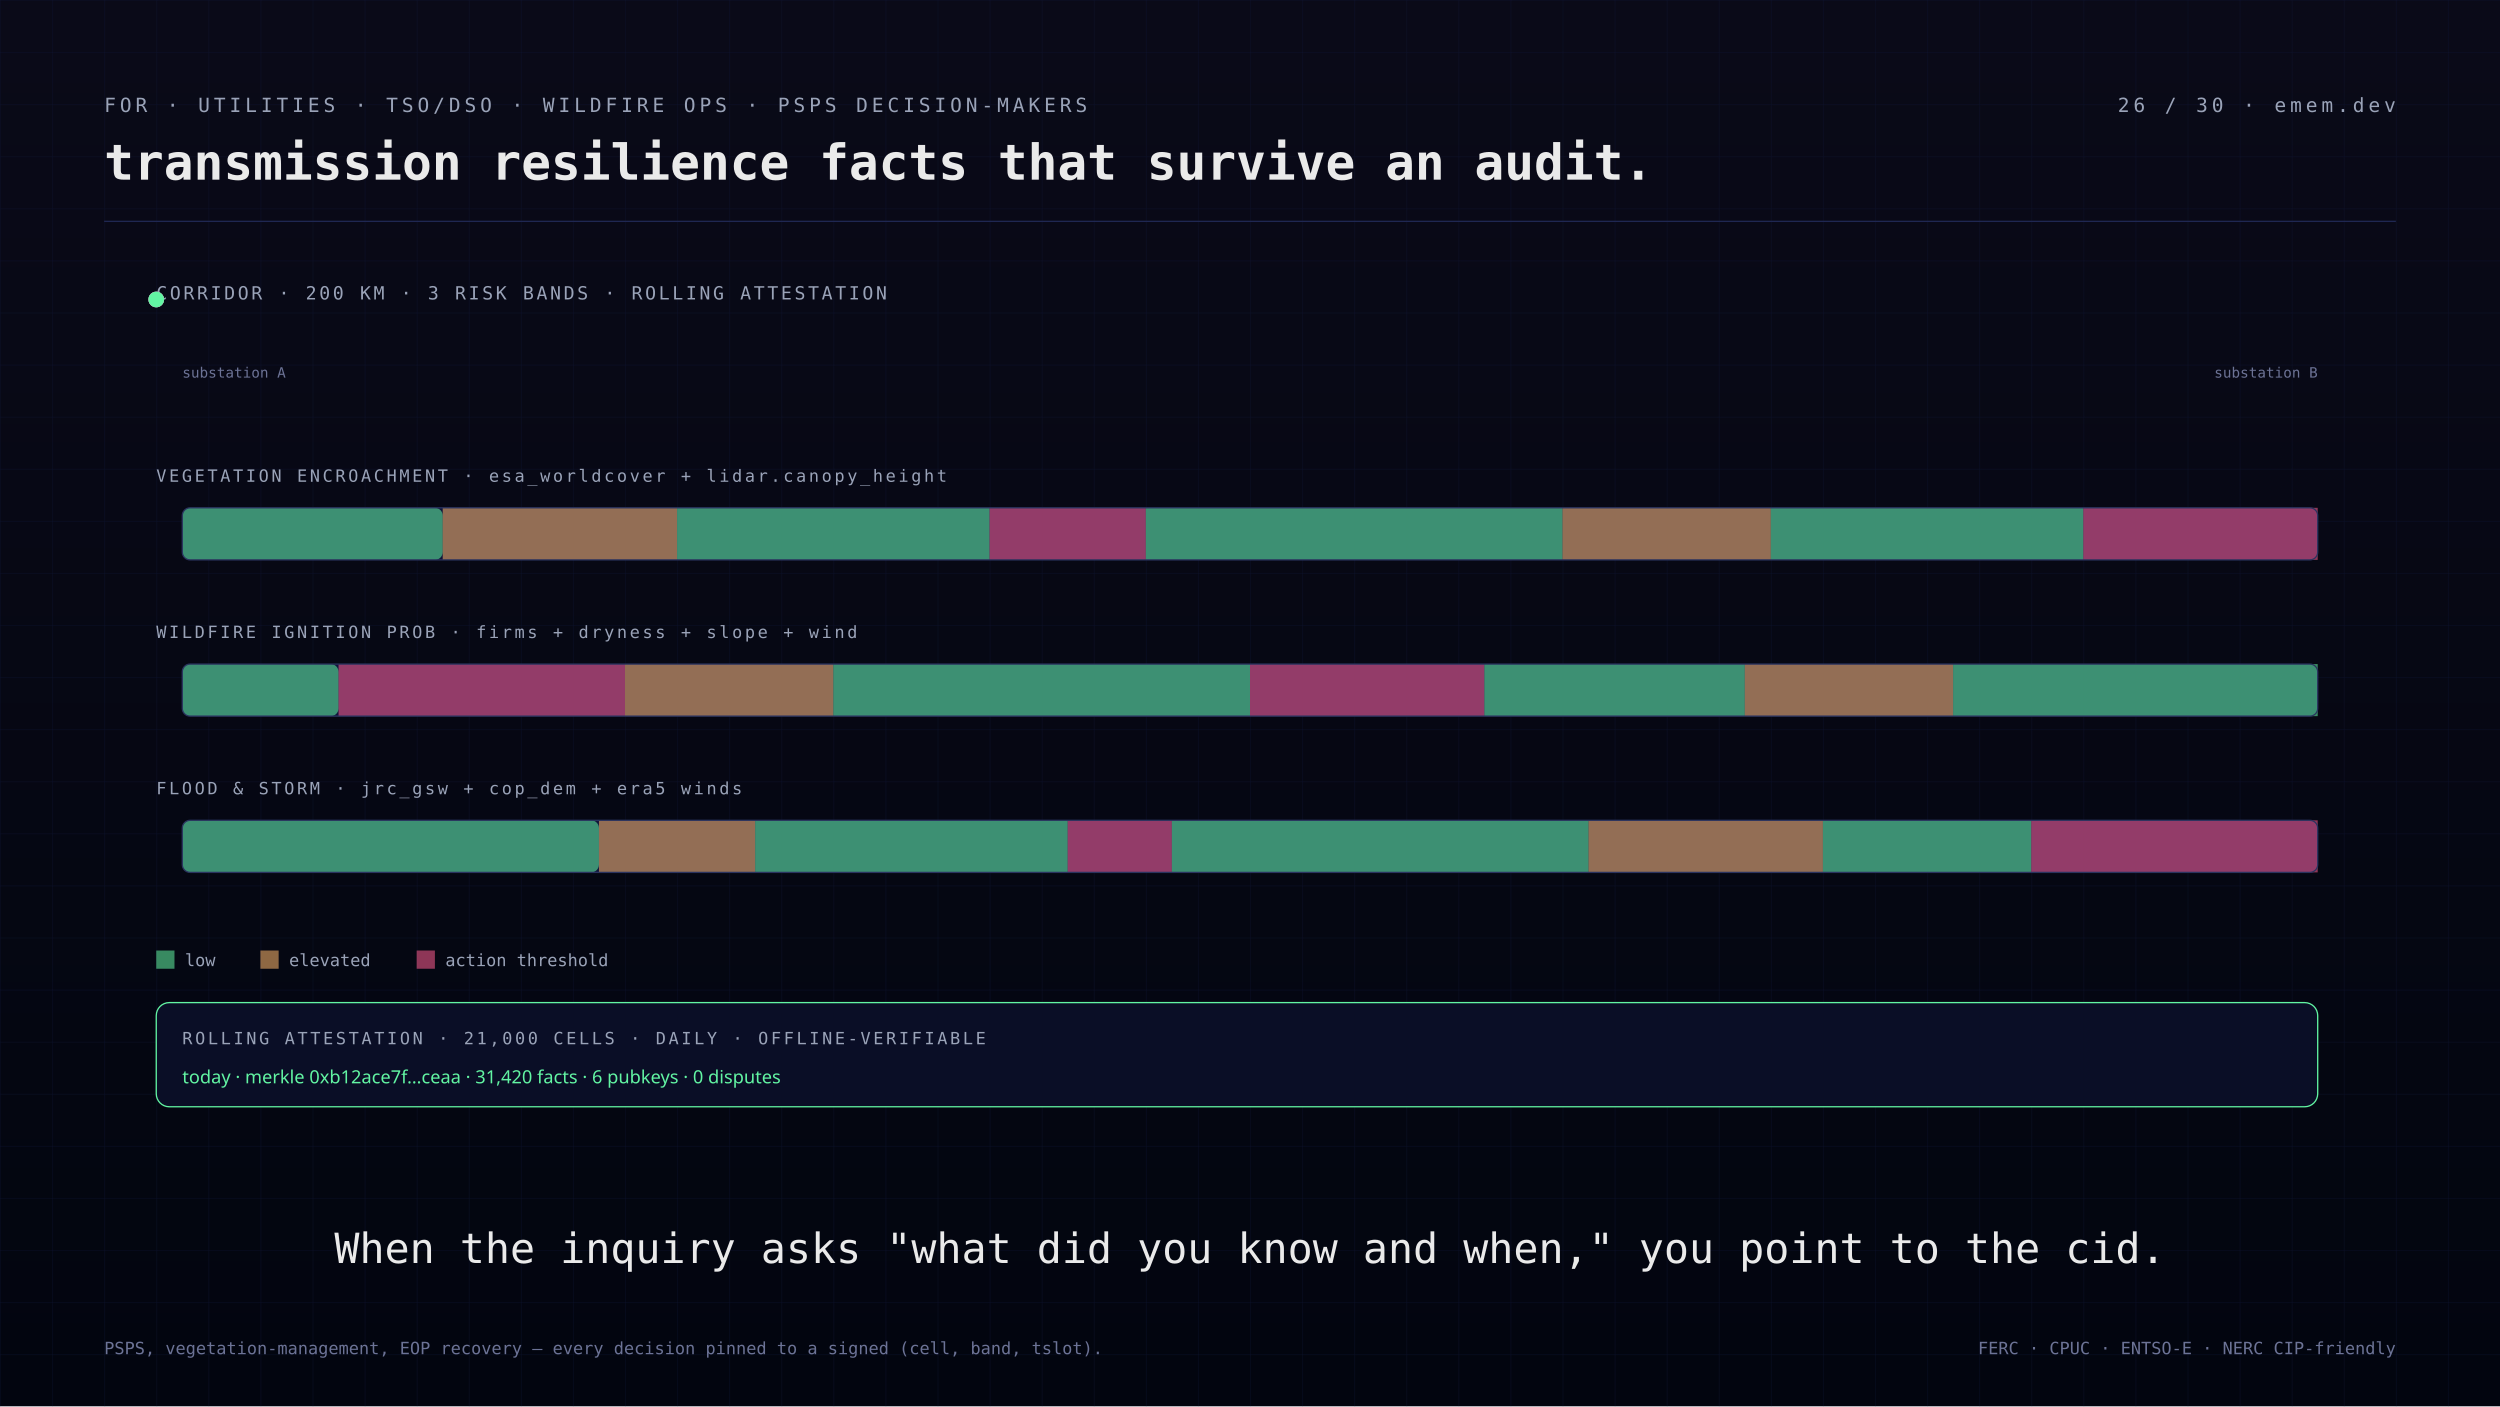
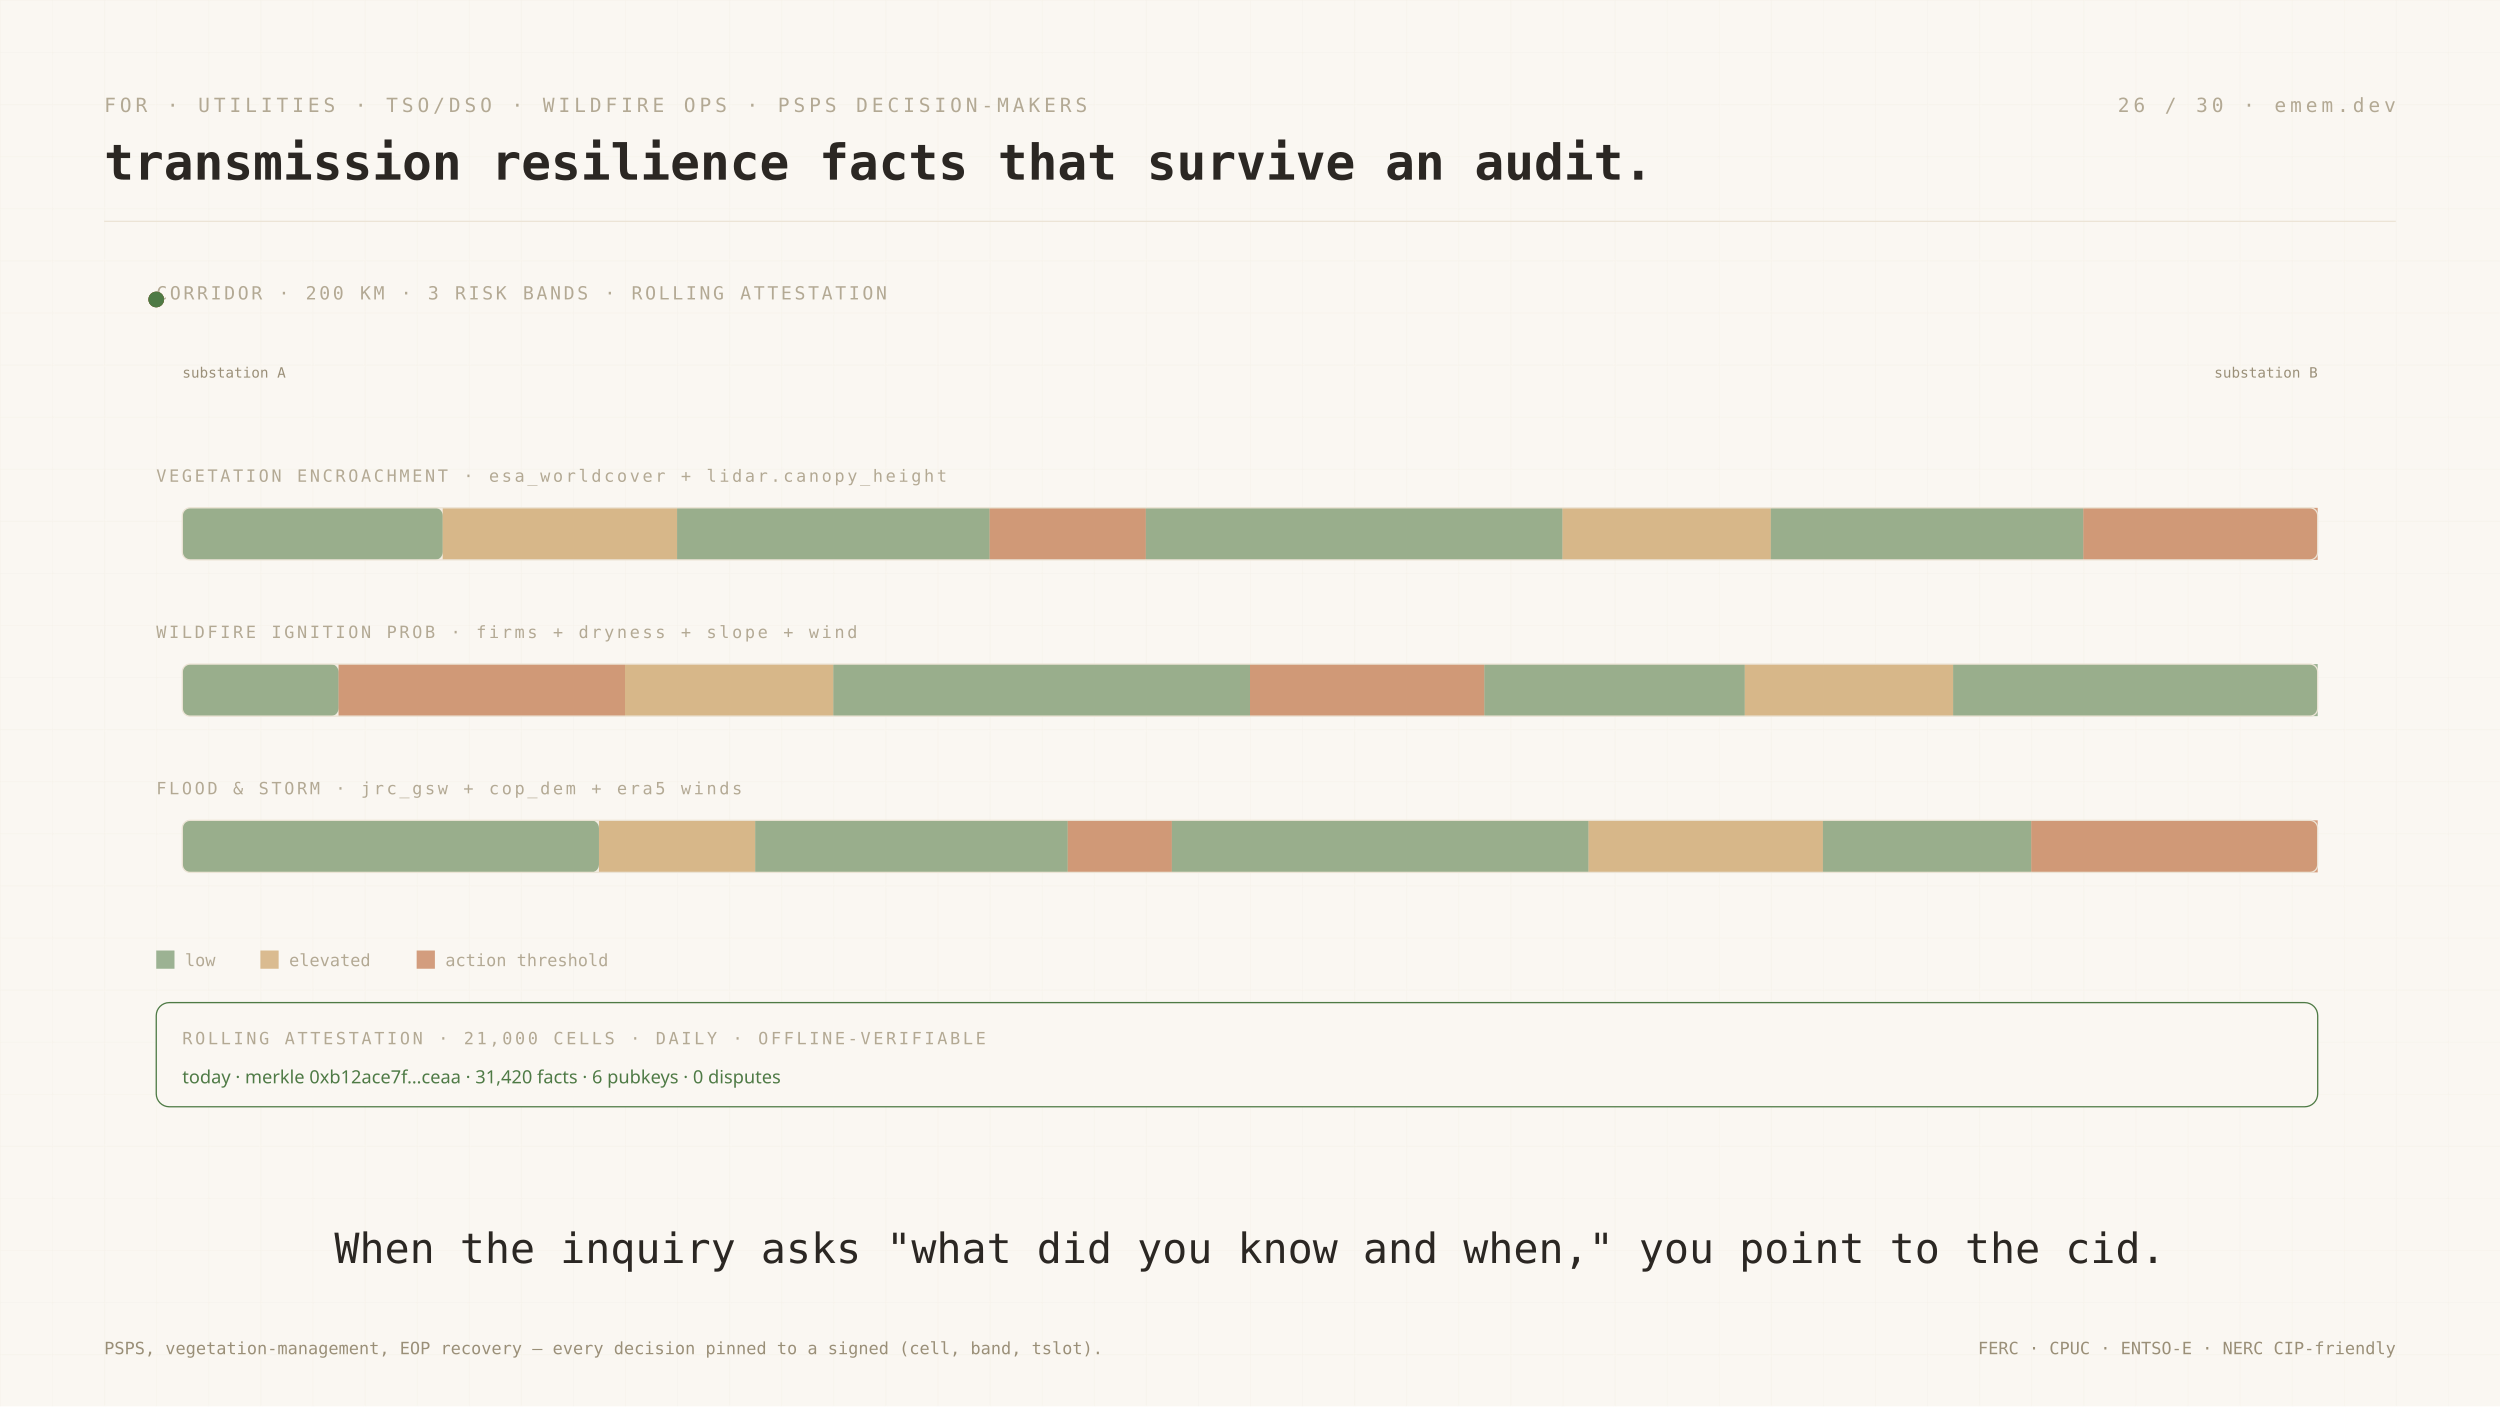
<svg xmlns="http://www.w3.org/2000/svg" viewBox="0 0 1920 1080" width="1920" height="1080" font-family="ui-monospace, SF Mono, Menlo, Consolas, monospace" role="img" aria-label="grid resilience: transmission corridor risk facts that survive an audit">
  <defs>
    <linearGradient id="bg" x1="0" y1="0" x2="0" y2="1">
-       <stop offset="0" stop-color="#0a0a18" />
-       <stop offset="1" stop-color="#02050f" />
+       <stop offset="0" stop-color="#faf7f2" />
+       <stop offset="1" stop-color="#faf7f2" />
    </linearGradient>
    <linearGradient id="acc" x1="0" y1="0" x2="1" y2="0">
-       <stop offset="0" stop-color="#1e3aff" />
-       <stop offset="1" stop-color="#7c3aed" />
+       <stop offset="0" stop-color="#5b7d4d" />
+       <stop offset="1" stop-color="#8a6d3f" />
    </linearGradient>
    <pattern id="grid" width="40" height="40" patternUnits="userSpaceOnUse">
-       <path d="M40 0 L0 0 0 40" fill="none" stroke="#101637" stroke-width="0.6" />
+       <path d="M40 0 L0 0 0 40" fill="none" stroke="#f3ede2" stroke-width="0.6" />
    </pattern>
  </defs>
  <rect width="1920" height="1080" fill="url(#bg)" />
  <rect width="1920" height="1080" fill="url(#grid)" opacity="0.7" />
-   <text x="80" y="86" font-size="15" fill="#9aa3b8" letter-spacing="3">FOR · UTILITIES · TSO/DSO · WILDFIRE OPS · PSPS DECISION-MAKERS</text>
-   <text x="80" y="138" font-size="38" fill="#eaeaea" font-weight="700">transmission resilience facts that survive an audit.</text>
-   <text x="1840" y="86" text-anchor="end" font-size="15" fill="#9aa3b8" letter-spacing="3">26 / 30 · emem.dev</text>
-   <line x1="80" y1="170" x2="1840" y2="170" stroke="#1f2752" />
+   <text x="80" y="86" font-size="15" fill="#b3a994" letter-spacing="3">FOR · UTILITIES · TSO/DSO · WILDFIRE OPS · PSPS DECISION-MAKERS</text>
+   <text x="80" y="138" font-size="38" fill="#2b2723" font-weight="700">transmission resilience facts that survive an audit.</text>
+   <text x="1840" y="86" text-anchor="end" font-size="15" fill="#b3a994" letter-spacing="3">26 / 30 · emem.dev</text>
+   <line x1="80" y1="170" x2="1840" y2="170" stroke="#ece4d6" />
  <g transform="translate(120,230)">
-     <text x="0" y="0" font-size="14" fill="#9aa3b8" letter-spacing="2">CORRIDOR · 200 KM · 3 RISK BANDS · ROLLING ATTESTATION</text>
-     <line x1="20" y1="80" x2="1660" y2="80" stroke="url(#acc)" stroke-width="6" opacity="0.6" />
-     <text x="20" y="60" font-size="11" fill="#6c7396">substation A</text>
-     <text x="1660" y="60" text-anchor="end" font-size="11" fill="#6c7396">substation B</text>
+     <text x="0" y="0" font-size="14" fill="#b3a994" letter-spacing="2">CORRIDOR · 200 KM · 3 RISK BANDS · ROLLING ATTESTATION</text>
+     <line x1="20" y1="80" x2="1660" y2="80" stroke="url(#7c756a)" stroke-width="6" opacity="0.6" />
+     <text x="20" y="60" font-size="11" fill="#9a8f78">substation A</text>
+     <text x="1660" y="60" text-anchor="end" font-size="11" fill="#9a8f78">substation B</text>
    <g transform="translate(0,140)">
-       <text x="0" y="0" font-size="13" fill="#9aa3b8" letter-spacing="2">VEGETATION ENCROACHMENT · esa_worldcover + lidar.canopy_height</text>
-       <rect x="20" y="20" width="1640" height="40" rx="6" fill="#10153a" />
-       <rect x="20" y="20" width="200" height="40" rx="6" fill="#62f5a3" opacity="0.55" />
-       <rect x="220" y="20" width="180" height="40" fill="#ffb86b" opacity="0.55" />
-       <rect x="400" y="20" width="240" height="40" fill="#62f5a3" opacity="0.55" />
-       <rect x="640" y="20" width="120" height="40" fill="#ff5d8f" opacity="0.55" />
-       <rect x="760" y="20" width="320" height="40" fill="#62f5a3" opacity="0.55" />
-       <rect x="1080" y="20" width="160" height="40" fill="#ffb86b" opacity="0.55" />
-       <rect x="1240" y="20" width="240" height="40" fill="#62f5a3" opacity="0.55" />
-       <rect x="1480" y="20" width="180" height="40" fill="#ff5d8f" opacity="0.55" />
-       <rect x="20" y="20" width="1640" height="40" rx="6" fill="none" stroke="#2a335f" />
+       <text x="0" y="0" font-size="13" fill="#b3a994" letter-spacing="2">VEGETATION ENCROACHMENT · esa_worldcover + lidar.canopy_height</text>
+       <rect x="20" y="20" width="1640" height="40" rx="6" fill="#f3ede2" />
+       <rect x="20" y="20" width="200" height="40" rx="6" fill="#4e7a45" opacity="0.55" />
+       <rect x="220" y="20" width="180" height="40" fill="#c08a3f" opacity="0.55" />
+       <rect x="400" y="20" width="240" height="40" fill="#4e7a45" opacity="0.55" />
+       <rect x="640" y="20" width="120" height="40" fill="#b3541f" opacity="0.55" />
+       <rect x="760" y="20" width="320" height="40" fill="#4e7a45" opacity="0.55" />
+       <rect x="1080" y="20" width="160" height="40" fill="#c08a3f" opacity="0.55" />
+       <rect x="1240" y="20" width="240" height="40" fill="#4e7a45" opacity="0.55" />
+       <rect x="1480" y="20" width="180" height="40" fill="#b3541f" opacity="0.55" />
+       <rect x="20" y="20" width="1640" height="40" rx="6" fill="none" stroke="#ece4d6" />
    </g>
    <g transform="translate(0,260)">
-       <text x="0" y="0" font-size="13" fill="#9aa3b8" letter-spacing="2">WILDFIRE IGNITION PROB · firms + dryness + slope + wind</text>
-       <rect x="20" y="20" width="1640" height="40" rx="6" fill="#10153a" />
-       <rect x="20" y="20" width="120" height="40" rx="6" fill="#62f5a3" opacity="0.55" />
-       <rect x="140" y="20" width="220" height="40" fill="#ff5d8f" opacity="0.55" />
-       <rect x="360" y="20" width="160" height="40" fill="#ffb86b" opacity="0.55" />
-       <rect x="520" y="20" width="320" height="40" fill="#62f5a3" opacity="0.55" />
-       <rect x="840" y="20" width="180" height="40" fill="#ff5d8f" opacity="0.55" />
-       <rect x="1020" y="20" width="200" height="40" fill="#62f5a3" opacity="0.55" />
-       <rect x="1220" y="20" width="160" height="40" fill="#ffb86b" opacity="0.55" />
-       <rect x="1380" y="20" width="280" height="40" fill="#62f5a3" opacity="0.55" />
-       <rect x="20" y="20" width="1640" height="40" rx="6" fill="none" stroke="#2a335f" />
+       <text x="0" y="0" font-size="13" fill="#b3a994" letter-spacing="2">WILDFIRE IGNITION PROB · firms + dryness + slope + wind</text>
+       <rect x="20" y="20" width="1640" height="40" rx="6" fill="#f3ede2" />
+       <rect x="20" y="20" width="120" height="40" rx="6" fill="#4e7a45" opacity="0.55" />
+       <rect x="140" y="20" width="220" height="40" fill="#b3541f" opacity="0.55" />
+       <rect x="360" y="20" width="160" height="40" fill="#c08a3f" opacity="0.55" />
+       <rect x="520" y="20" width="320" height="40" fill="#4e7a45" opacity="0.55" />
+       <rect x="840" y="20" width="180" height="40" fill="#b3541f" opacity="0.55" />
+       <rect x="1020" y="20" width="200" height="40" fill="#4e7a45" opacity="0.55" />
+       <rect x="1220" y="20" width="160" height="40" fill="#c08a3f" opacity="0.55" />
+       <rect x="1380" y="20" width="280" height="40" fill="#4e7a45" opacity="0.55" />
+       <rect x="20" y="20" width="1640" height="40" rx="6" fill="none" stroke="#ece4d6" />
    </g>
    <g transform="translate(0,380)">
-       <text x="0" y="0" font-size="13" fill="#9aa3b8" letter-spacing="2">FLOOD &amp; STORM · jrc_gsw + cop_dem + era5 winds</text>
-       <rect x="20" y="20" width="1640" height="40" rx="6" fill="#10153a" />
-       <rect x="20" y="20" width="320" height="40" rx="6" fill="#62f5a3" opacity="0.55" />
-       <rect x="340" y="20" width="120" height="40" fill="#ffb86b" opacity="0.55" />
-       <rect x="460" y="20" width="240" height="40" fill="#62f5a3" opacity="0.55" />
-       <rect x="700" y="20" width="80" height="40" fill="#ff5d8f" opacity="0.55" />
-       <rect x="780" y="20" width="320" height="40" fill="#62f5a3" opacity="0.55" />
-       <rect x="1100" y="20" width="180" height="40" fill="#ffb86b" opacity="0.55" />
-       <rect x="1280" y="20" width="160" height="40" fill="#62f5a3" opacity="0.55" />
-       <rect x="1440" y="20" width="220" height="40" fill="#ff5d8f" opacity="0.55" />
-       <rect x="20" y="20" width="1640" height="40" rx="6" fill="none" stroke="#2a335f" />
+       <text x="0" y="0" font-size="13" fill="#b3a994" letter-spacing="2">FLOOD &amp; STORM · jrc_gsw + cop_dem + era5 winds</text>
+       <rect x="20" y="20" width="1640" height="40" rx="6" fill="#f3ede2" />
+       <rect x="20" y="20" width="320" height="40" rx="6" fill="#4e7a45" opacity="0.55" />
+       <rect x="340" y="20" width="120" height="40" fill="#c08a3f" opacity="0.55" />
+       <rect x="460" y="20" width="240" height="40" fill="#4e7a45" opacity="0.55" />
+       <rect x="700" y="20" width="80" height="40" fill="#b3541f" opacity="0.55" />
+       <rect x="780" y="20" width="320" height="40" fill="#4e7a45" opacity="0.55" />
+       <rect x="1100" y="20" width="180" height="40" fill="#c08a3f" opacity="0.55" />
+       <rect x="1280" y="20" width="160" height="40" fill="#4e7a45" opacity="0.55" />
+       <rect x="1440" y="20" width="220" height="40" fill="#b3541f" opacity="0.55" />
+       <rect x="20" y="20" width="1640" height="40" rx="6" fill="none" stroke="#ece4d6" />
    </g>
-     <g transform="translate(0,500)" font-size="13" fill="#9aa3b8">
-       <rect width="14" height="14" fill="#62f5a3" opacity="0.55" />
+     <g transform="translate(0,500)" font-size="13" fill="#b3a994">
+       <rect width="14" height="14" fill="#4e7a45" opacity="0.55" />
      <text x="22" y="12">low</text>
-       <rect x="80" width="14" height="14" fill="#ffb86b" opacity="0.55" />
+       <rect x="80" width="14" height="14" fill="#c08a3f" opacity="0.55" />
      <text x="102" y="12">elevated</text>
-       <rect x="200" width="14" height="14" fill="#ff5d8f" opacity="0.55" />
+       <rect x="200" width="14" height="14" fill="#b3541f" opacity="0.55" />
      <text x="222" y="12">action threshold</text>
    </g>
    <g transform="translate(0,540)">
-       <rect width="1660" height="80" rx="10" fill="#0a0e26" stroke="#62f5a3" />
-       <text x="20" y="32" font-size="13" fill="#9aa3b8" letter-spacing="2">ROLLING ATTESTATION · 21,000 CELLS · DAILY · OFFLINE-VERIFIABLE</text>
-       <text x="20" y="62" font-family="ui-monospace" font-size="14" fill="#62f5a3">today · merkle 0xb12ace7f…ceaa  ·  31,420 facts  ·  6 pubkeys  ·  0 disputes</text>
+       <rect width="1660" height="80" rx="10" fill="#faf7f2" stroke="#4e7a45" />
+       <text x="20" y="32" font-size="13" fill="#b3a994" letter-spacing="2">ROLLING ATTESTATION · 21,000 CELLS · DAILY · OFFLINE-VERIFIABLE</text>
+       <text x="20" y="62" font-family="ui-monospace" font-size="14" fill="#4e7a45">today · merkle 0xb12ace7f…ceaa  ·  31,420 facts  ·  6 pubkeys  ·  0 disputes</text>
    </g>
    <g>
-       <circle r="6" fill="#7af9ff">
+       <circle r="6" fill="#3f8a6f">
        <animateMotion dur="6s" repeatCount="indefinite" path="M40 180 L1660 180" />
      </circle>
-       <circle r="6" fill="#ff5d8f">
+       <circle r="6" fill="#b3541f">
        <animateMotion dur="6s" begin="2s" repeatCount="indefinite" path="M40 300 L1660 300" />
      </circle>
-       <circle r="6" fill="#62f5a3">
+       <circle r="6" fill="#4e7a45">
        <animateMotion dur="6s" begin="4s" repeatCount="indefinite" path="M40 420 L1660 420" />
      </circle>
    </g>
  </g>
-   <text x="960" y="970" text-anchor="middle" font-size="32" fill="#eaeaea">When the inquiry asks "what did you know and when," you point to the cid.</text>
-   <g transform="translate(80,1040)" font-size="13" fill="#6c7396">
+   <text x="960" y="970" text-anchor="middle" font-size="32" fill="#2b2723">When the inquiry asks "what did you know and when," you point to the cid.</text>
+   <g transform="translate(80,1040)" font-size="13" fill="#9a8f78">
    <text x="0" y="0">PSPS, vegetation-management, EOP recovery — every decision pinned to a signed (cell, band, tslot).</text>
    <text x="1760" y="0" text-anchor="end">FERC · CPUC · ENTSO-E · NERC CIP-friendly</text>
  </g>
</svg>
